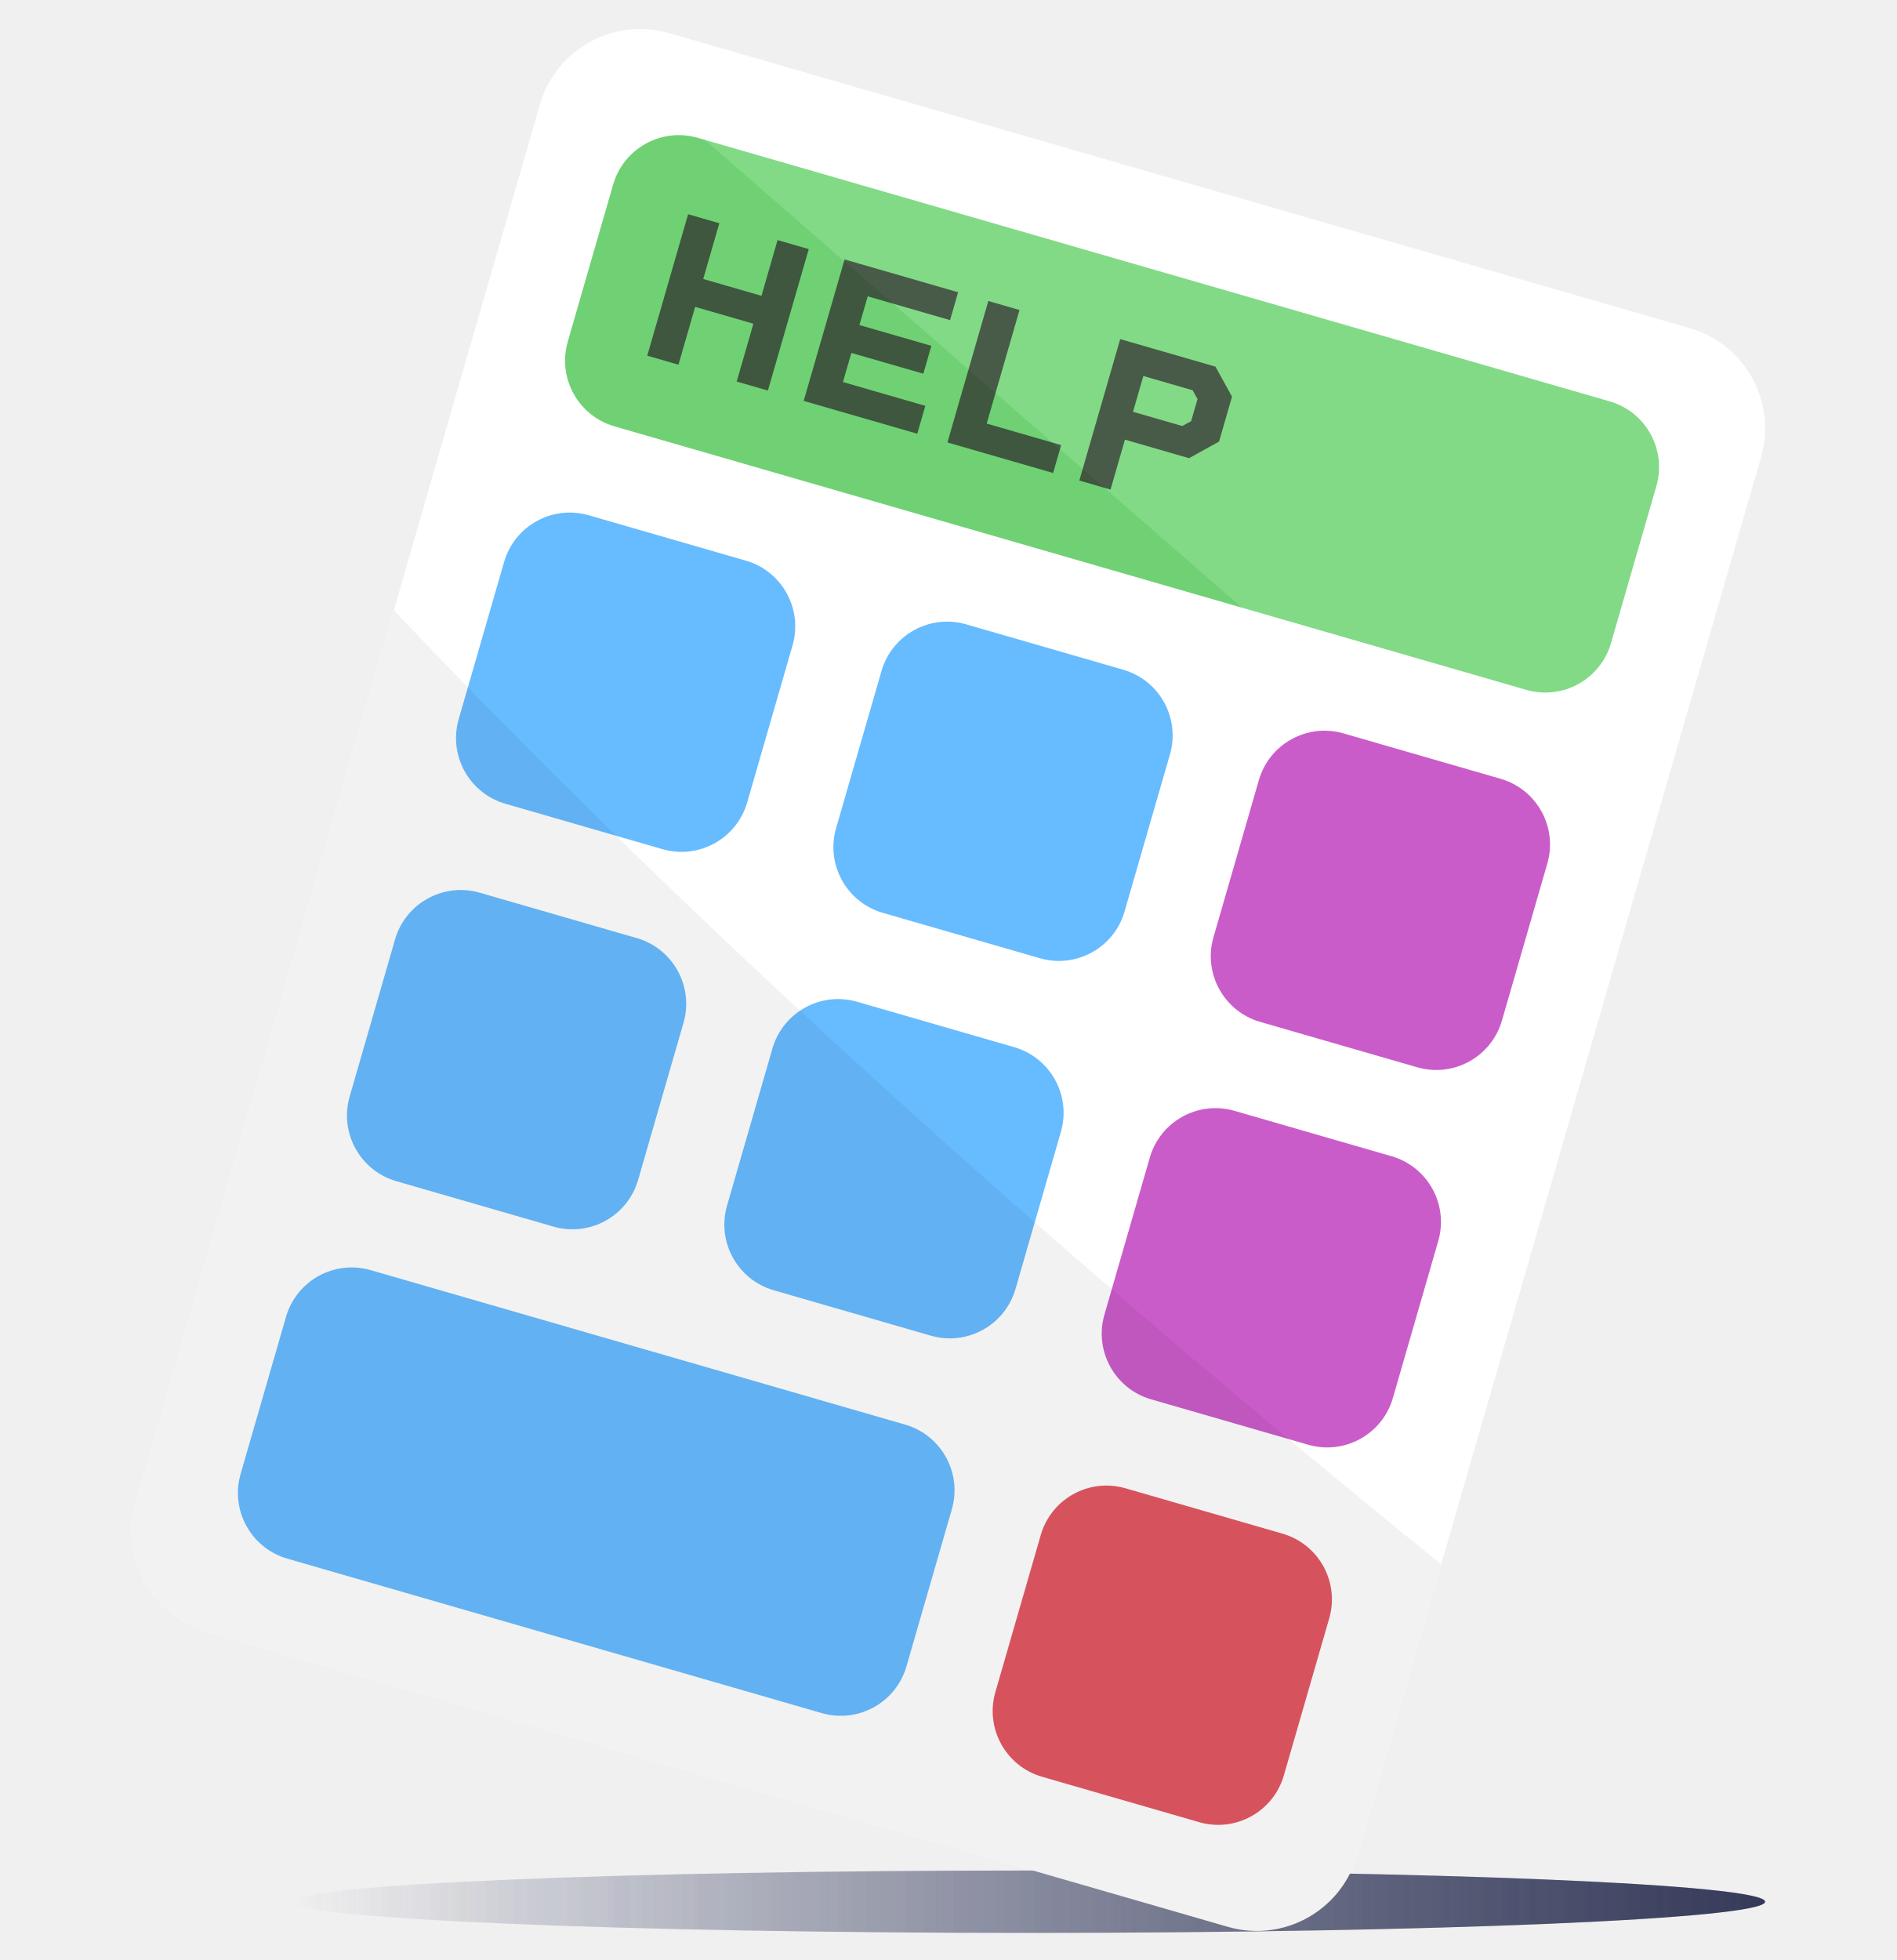
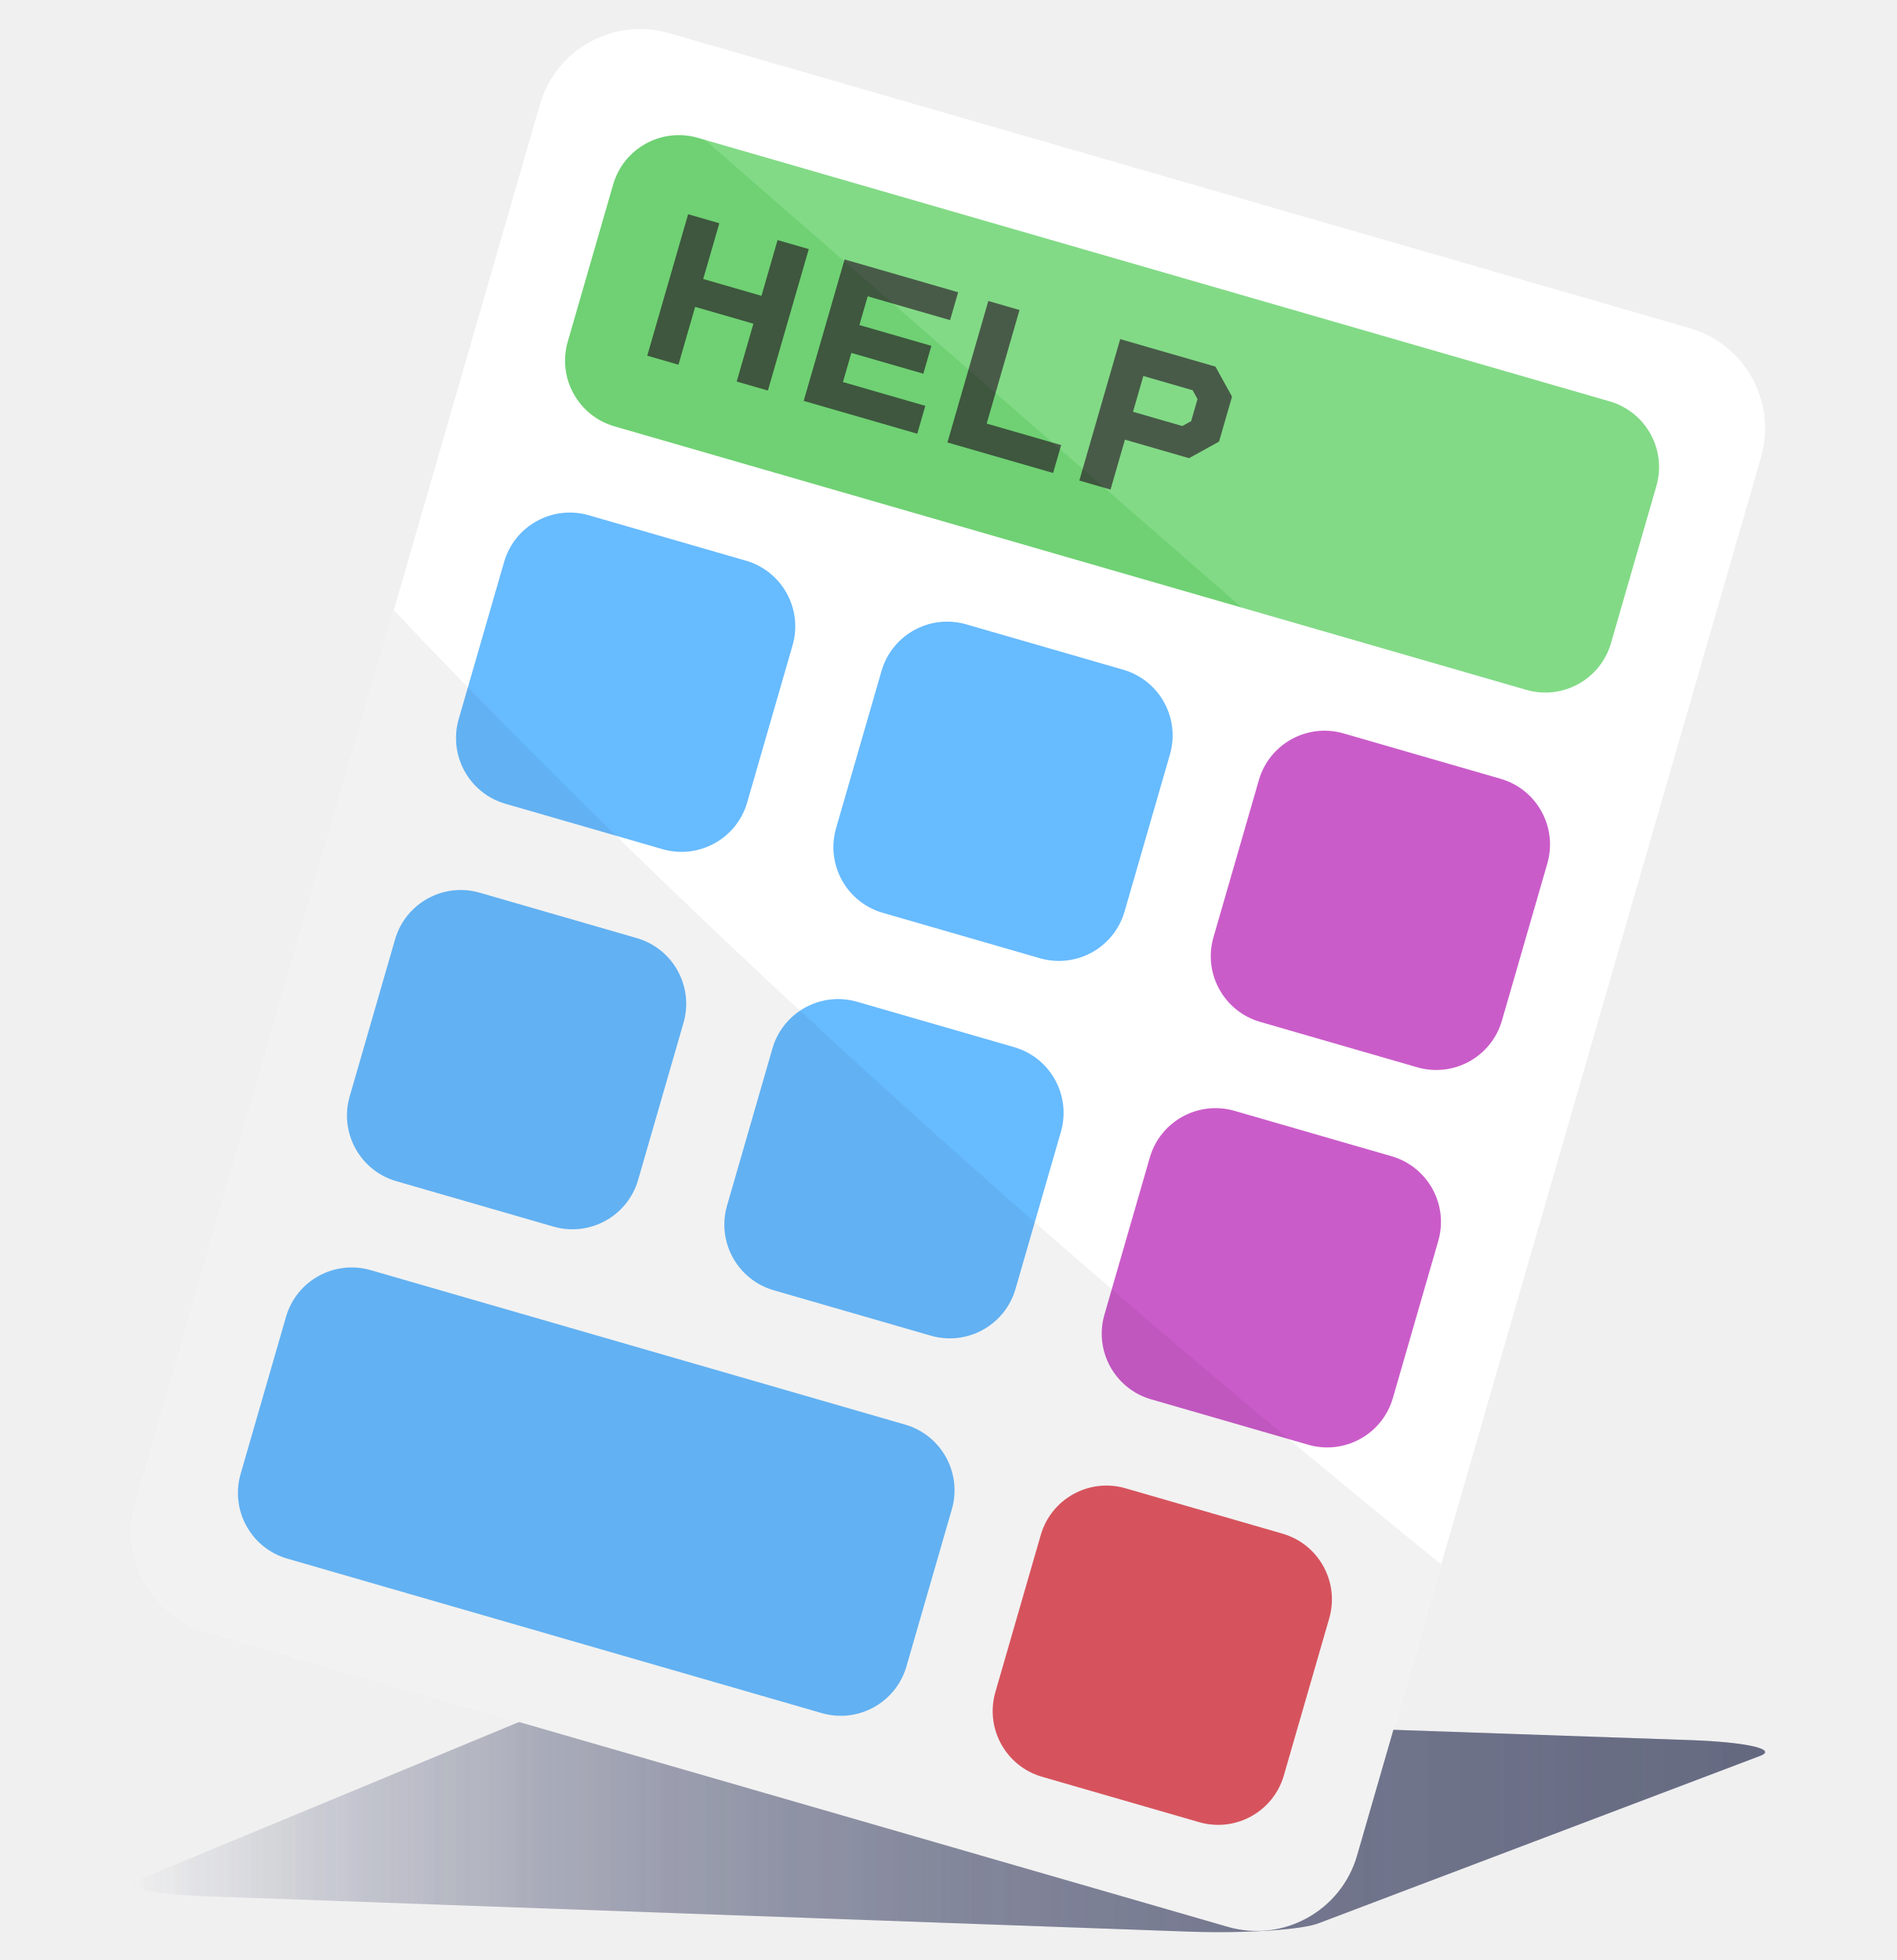
<svg xmlns="http://www.w3.org/2000/svg" version="1.1" viewBox="0 0 409.891 423.444">
  <defs>
    <style>
      .st0 {
        opacity: .3;
      }

      .st0, .st1, .st2, .st3 {
        mix-blend-mode: multiply;
      }

      .st0, .st4 {
        fill: #82da86;
      }

      .st1 {
        fill: #f2f2f2;
      }

      .st5 {
        fill: #ca5cc9;
      }

      .st6 {
        isolation: isolate;
      }

      .st7 {
        fill: #485b48;
      }

+       .st2 {
+         fill: url(#linear-gradient1);
+         opacity: .6;
+       }
+ 
      .st8 {
        fill: #67bbff;
      }

      .st9 {
        fill: #fff;
      }

-       .st2, .st3 {
-         fill: url(#linear-gradient);
-       }
- 
      .st10 {
        fill: #e25762;
      }

      .st3 {
+         fill: url(#linear-gradient);
        opacity: .41;
      }
    </style>
-     <linearGradient id="linear-gradient" x1="63.309" y1="410.851" x2="381.398" y2="410.851" gradientUnits="userSpaceOnUse">
+     <linearGradient id="linear-gradient" x1="28.536" y1="392.808" x2="381.398" y2="392.808" gradientUnits="userSpaceOnUse">
      <stop offset="0" stop-color="#4b5173" stop-opacity="0" />
+       <stop offset=".999" stop-color="#4b5173" />
+     </linearGradient>
+     <linearGradient id="linear-gradient1" x1="28.536" y1="392.808" x2="381.398" y2="392.808" gradientUnits="userSpaceOnUse">
+       <stop offset="0" stop-color="#4b5173" stop-opacity="0" />
+       <stop offset=".03" stop-color="#4b5173" stop-opacity=".087" />
+       <stop offset=".14" stop-color="#4b5173" stop-opacity=".367" />
+       <stop offset=".26" stop-color="#4b5173" stop-opacity=".599" />
+       <stop offset=".391" stop-color="#4b5173" stop-opacity=".777" />
+       <stop offset=".537" stop-color="#4b5173" stop-opacity=".904" />
+       <stop offset=".714" stop-color="#4b5173" stop-opacity=".978" />
      <stop offset=".999" stop-color="#4b5173" />
    </linearGradient>
  </defs>
  <g class="st6">
    <g id="Calculator">
-       <ellipse class="st2" cx="222.354" cy="410.851" rx="159.044" ry="6.738" />
-       <ellipse class="st3" cx="222.354" cy="410.851" rx="159.044" ry="6.738" />
+       <g>
+         <path class="st3" d="M365.106,375.931l-220.488-7.637c-11.962-.414-24.461.412-27.918,1.846l-87.273,36.2c-3.457,1.434,3.438,2.932,15.4,3.346l212.242,7.637c11.962.414,24.461-.412,27.918-1.846l95.519-36.2c3.457-1.434-3.438-2.932-15.4-3.346Z" />
+         <path class="st2" d="M365.106,375.931l-220.488-7.637c-11.962-.414-24.461.412-27.918,1.846l-87.273,36.2c-3.457,1.434,3.438,2.932,15.4,3.346l212.242,7.637c11.962.414,24.461-.412,27.918-1.846l95.519-36.2c3.457-1.434-3.438-2.932-15.4-3.346Z" />
+       </g>
      <g>
        <rect class="st9" x="67.627" y="31.965" width="274.636" height="359.515" rx="22.548" ry="22.548" transform="translate(66.83107 -48.57259) rotate(16.11746)" />
        <rect class="st8" x="102.745" y="114.948" width="64.879" height="64.879" rx="14.777" ry="14.777" transform="translate(46.22943 -31.73509) rotate(16.11746)" />
        <rect class="st8" x="184.288" y="138.511" width="64.879" height="64.879" rx="14.777" ry="14.777" transform="translate(55.97574 -53.44574) rotate(16.11746)" />
        <rect class="st5" x="265.83" y="162.074" width="64.879" height="64.879" rx="14.777" ry="14.777" transform="translate(65.72206 -75.15639) rotate(16.11746)" />
        <rect class="st8" x="79.182" y="196.491" width="64.879" height="64.879" rx="14.777" ry="14.777" transform="translate(67.94008 -21.98878) rotate(16.11746)" />
        <rect class="st8" x="160.725" y="220.054" width="64.879" height="64.879" rx="14.777" ry="14.777" transform="translate(77.68639 -43.69943) rotate(16.11746)" />
        <rect class="st5" x="242.267" y="243.617" width="64.879" height="64.879" rx="14.777" ry="14.777" transform="translate(87.43271 -65.41008) rotate(16.11746)" />
        <rect class="st8" x="53.951" y="289.815" width="149.757" height="64.879" rx="14.777" ry="14.777" transform="translate(94.52389 -23.09779) rotate(16.11746)" />
        <rect class="st4" x="122.972" y="56.969" width="234.636" height="64.879" rx="14.777" ry="14.777" transform="translate(34.26509 -63.19206) rotate(16.11746)" />
        <rect class="st10" x="218.704" y="325.159" width="64.879" height="64.879" rx="14.777" ry="14.777" transform="translate(109.1434 -55.66377) rotate(16.11746)" />
        <path class="st1" d="M44.785,352.553l220.518,63.722c11.963,3.457,24.464-3.439,27.921-15.402l18.179-62.911c-80.787-65.452-159.256-135.324-226.309-206.127l-55.712,192.797c-3.457,11.964,3.439,24.464,15.402,27.921Z" />
        <g>
          <path class="st7" d="M174.754,53.815l-8.832,30.562-6.74-1.948,3.609-12.495-12.584-3.636-3.611,12.495-6.74-1.949,8.83-30.562,6.742,1.948-3.48,12.045,12.584,3.637,3.48-12.045,6.742,1.947Z" />
          <path class="st7" d="M187.49,64.02l-1.793,6.203,15.551,4.493-1.74,6.022-15.551-4.493-1.818,6.292,17.799,5.144-1.74,6.022-24.541-7.092,8.832-30.562,24.54,7.091-1.739,6.022-17.799-5.144Z" />
          <path class="st7" d="M229.289,96.163l-1.74,6.022-22.832-6.598,8.832-30.562,6.742,1.948-7.092,24.539,16.09,4.649Z" />
          <path class="st7" d="M266.209,85.696l-2.805,9.709-6.488,3.579-13.843-4-3.116,10.786-6.742-1.947,8.831-30.562,20.585,5.948,3.578,6.487ZM257.377,90.985l1.377-4.764-1.055-1.912-10.652-3.078-2.232,7.73,10.65,3.078,1.912-1.055Z" />
        </g>
        <path class="st0" d="M132.774,92.106l135.578,39.177L152.315,30.22l-1.53-.442c-7.84-2.266-16.032,2.254-18.298,10.094l-9.807,33.937c-2.266,7.84,2.254,16.032,10.094,18.298Z" />
      </g>
    </g>
  </g>
</svg>
